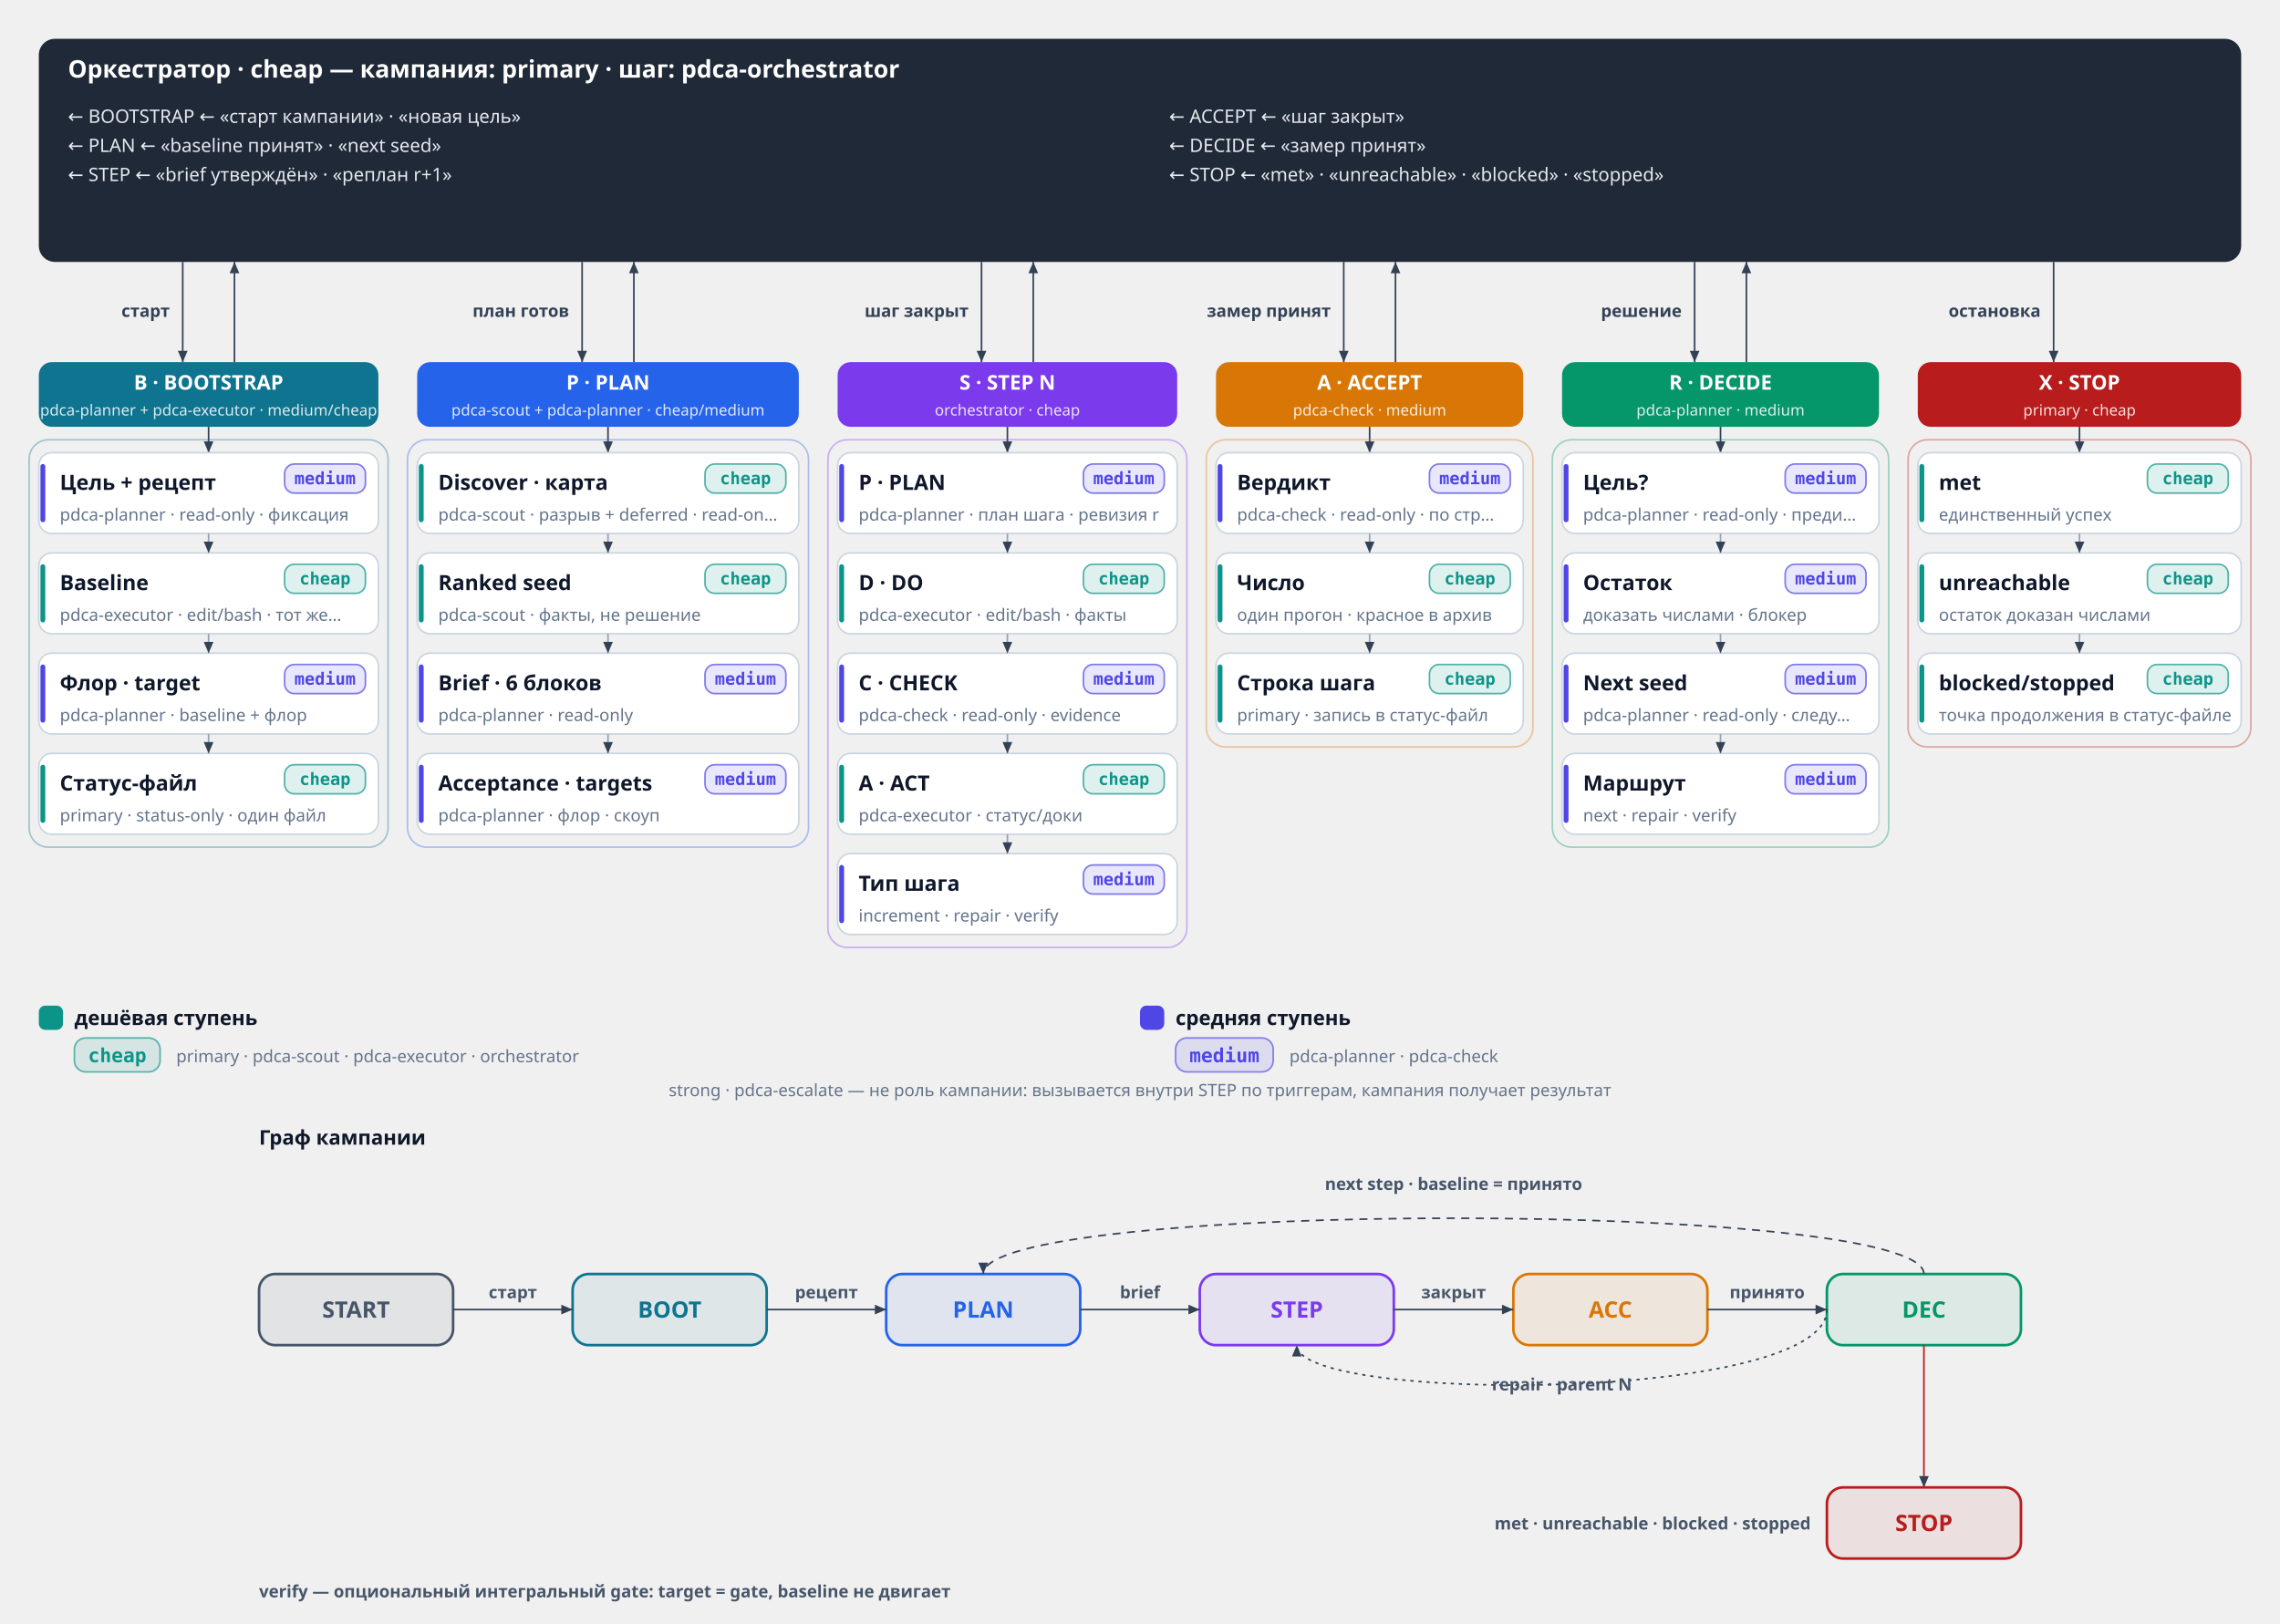
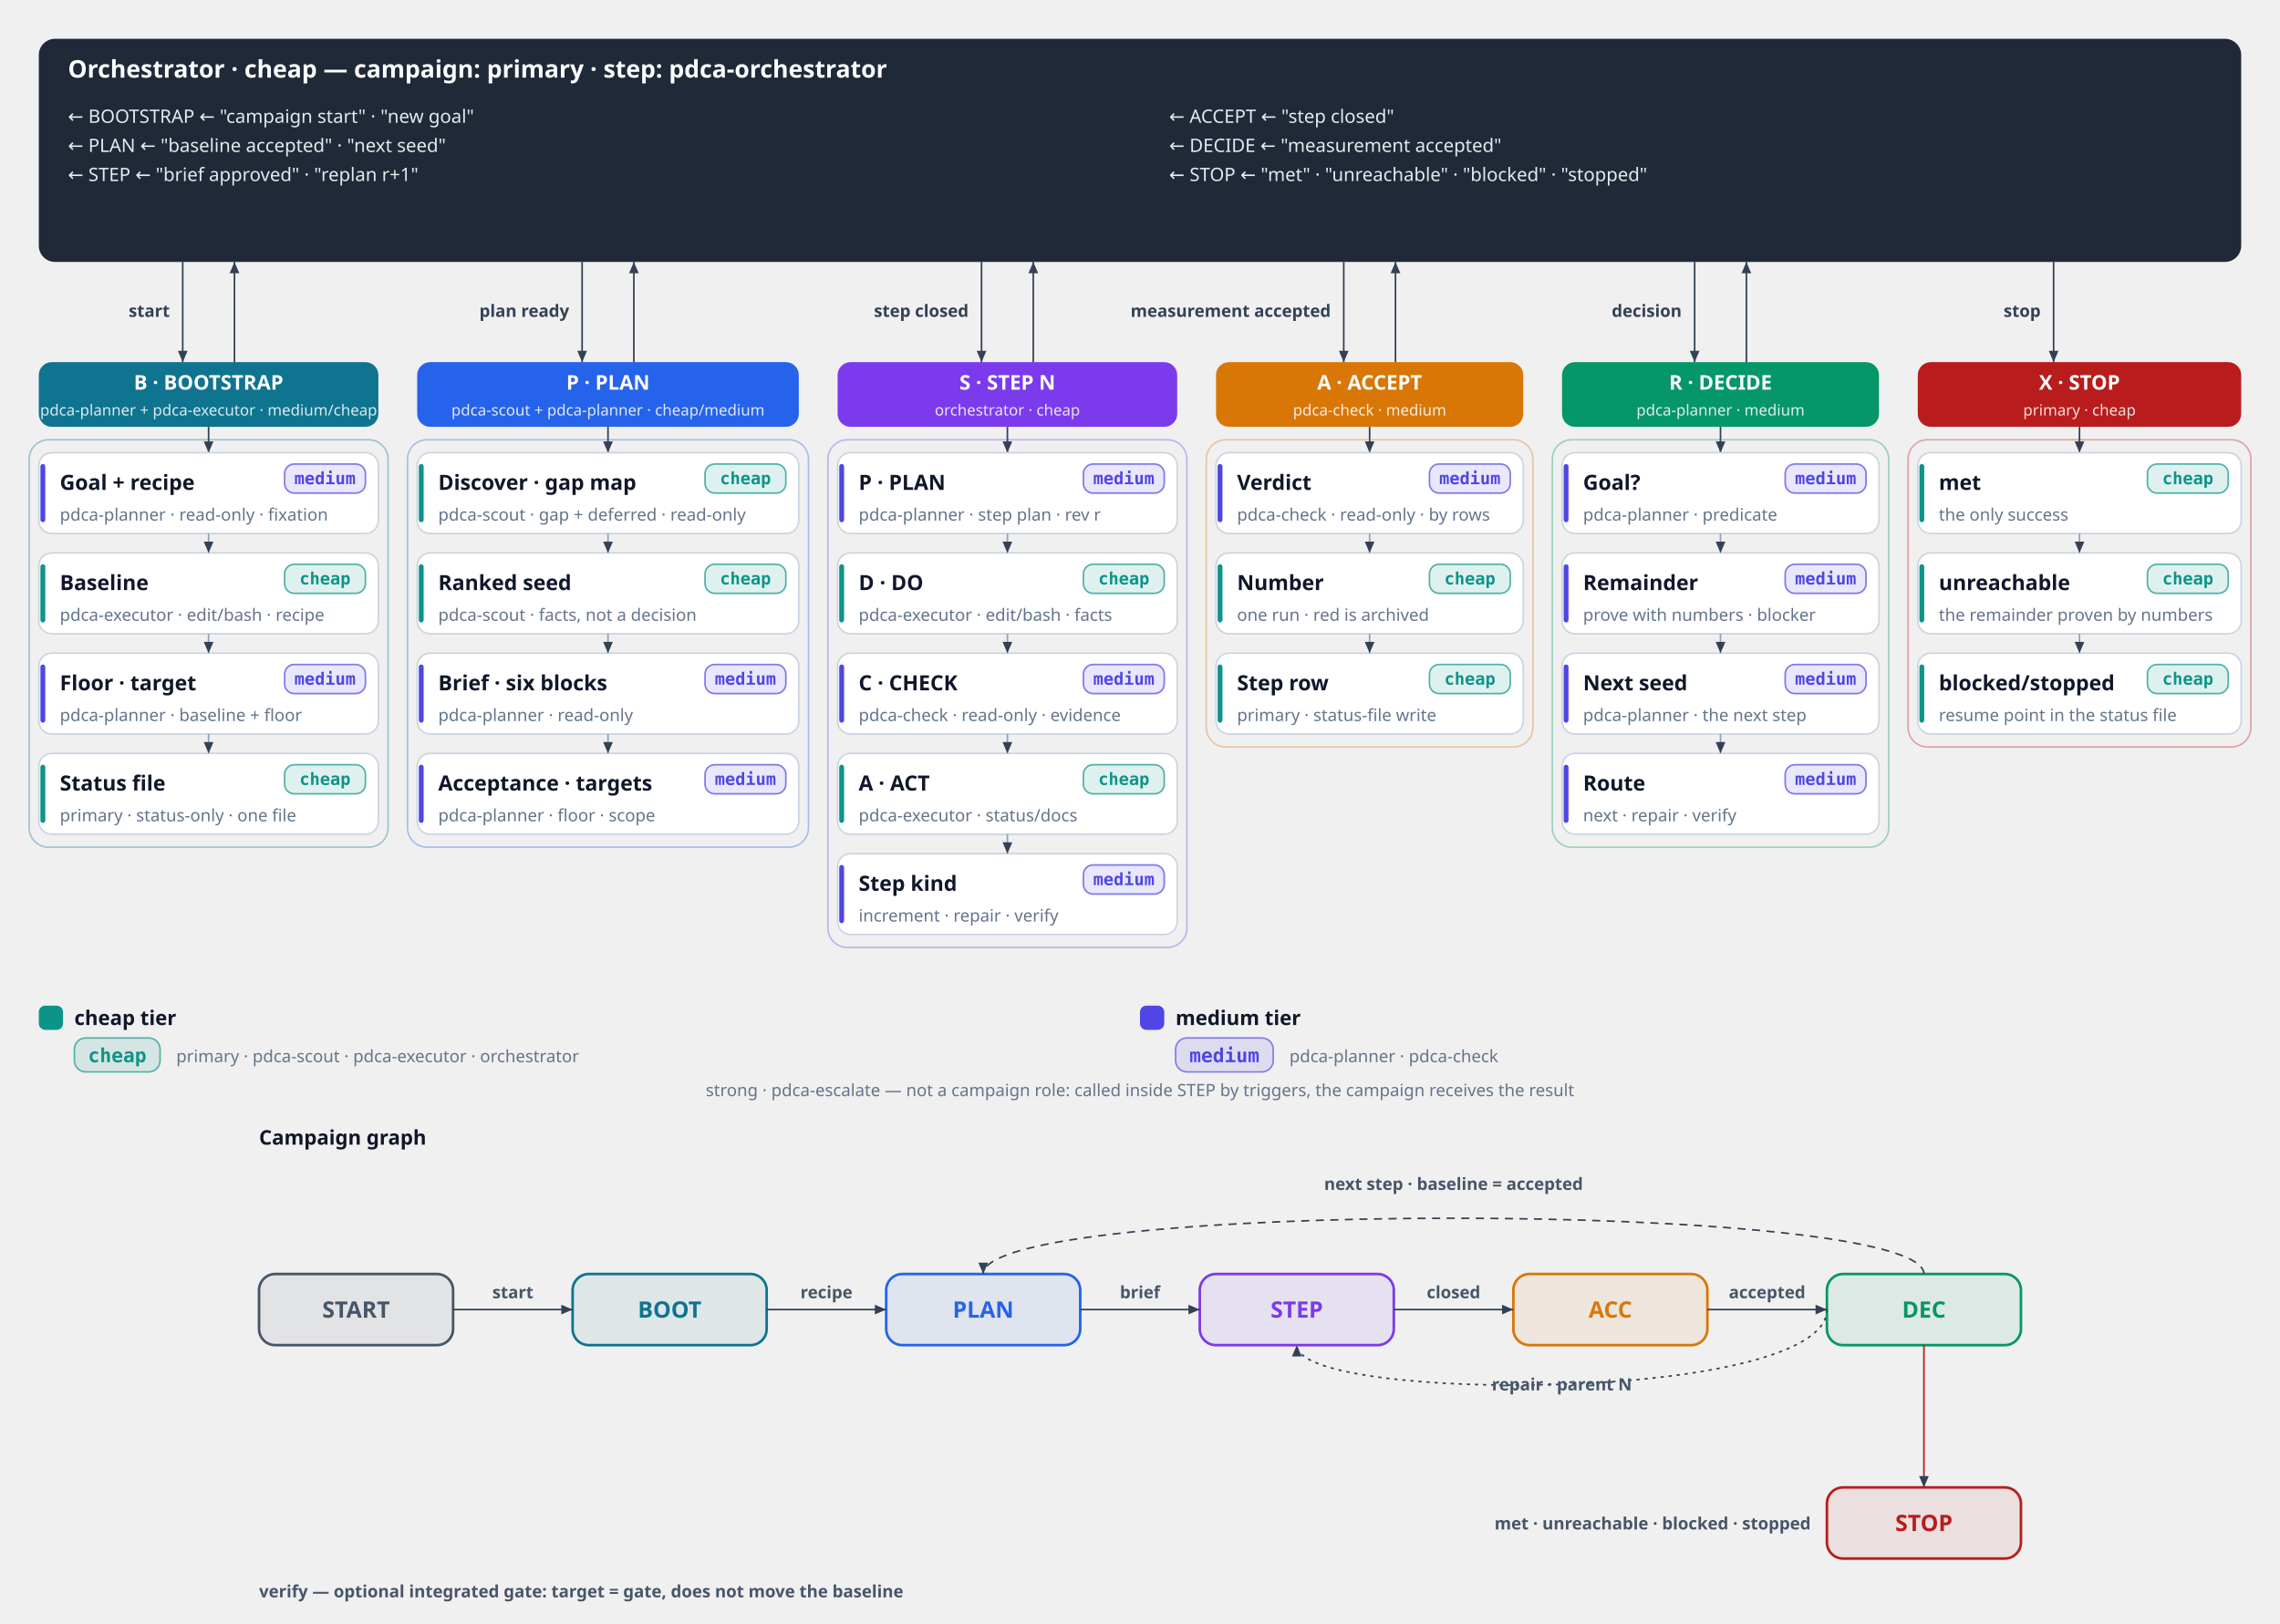
<svg xmlns="http://www.w3.org/2000/svg" viewBox="0 0 1410 1004" width="1410" font-family="Segoe UI, system-ui, sans-serif">
  <defs>
    <marker id="arrow" markerWidth="9" markerHeight="9" refX="7" refY="3" orient="auto">
      <path d="M0,0 L7,3 L0,6 Z" fill="#334155" />
    </marker>
  </defs>
  <style>
.t{font-size:13px;font-weight:600;fill:#0f172a}
.s{font-size:10.5px;fill:#64748b}
.h{font-size:12.5px;font-weight:700;fill:#ffffff}
.ho{font-size:9.5px;fill:#ffffff;fill-opacity:0.85}
.g{font-size:10.5px;font-weight:600}
.band{fill:#1f2937}
.bt{fill:#ffffff;font-size:15px;font-weight:700}
.ol{fill:#e6e9ef;font-size:11.5px}
.lt{font-size:12.5px;font-weight:700;fill:#0f172a}
.ls{font-size:10.5px;fill:#64748b}
.lm{font-family:ui-monospace,Consolas,Menlo,monospace;font-size:12px;font-weight:700}
.bm{font-family:ui-monospace,Consolas,Menlo,monospace;font-size:10.5px;font-weight:700}
.st{font-size:14px;font-weight:700}
</style>
  <rect x="24" y="24" width="1362" height="138" rx="10" class="band" />
-   <text x="42" y="48" class="bt">Оркестратор · cheap — кампания: primary · шаг: pdca-orchestrator</text>
-   <text x="42" y="76" class="ol">← BOOTSTRAP ← «старт кампании» · «новая цель»</text>
-   <text x="42" y="94" class="ol">← PLAN ← «baseline принят» · «next seed»</text>
-   <text x="42" y="112" class="ol">← STEP ← «brief утверждён» · «реплан r+1»</text>
-   <text x="723.0" y="76" class="ol">← ACCEPT ← «шаг закрыт»</text>
-   <text x="723.0" y="94" class="ol">← DECIDE ← «замер принят»</text>
-   <text x="723.0" y="112" class="ol">← STOP ← «met» · «unreachable» · «blocked» · «stopped»</text>
+   <text x="42" y="48" class="bt">Orchestrator · cheap — campaign: primary · step: pdca-orchestrator</text>
+   <text x="42" y="76" class="ol">← BOOTSTRAP ← "campaign start" · "new goal"</text>
+   <text x="42" y="94" class="ol">← PLAN ← "baseline accepted" · "next seed"</text>
+   <text x="42" y="112" class="ol">← STEP ← "brief approved" · "replan r+1"</text>
+   <text x="723.0" y="76" class="ol">← ACCEPT ← "step closed"</text>
+   <text x="723.0" y="94" class="ol">← DECIDE ← "measurement accepted"</text>
+   <text x="723.0" y="112" class="ol">← STOP ← "met" · "unreachable" · "blocked" · "stopped"</text>
  <rect x="24" y="224" width="210" height="40" rx="8" fill="#0e7490" />
  <text x="129.0" y="241" class="h" text-anchor="middle">B · BOOTSTRAP</text>
  <text x="129.0" y="257" class="ho" text-anchor="middle">pdca-planner + pdca-executor · medium/cheap</text>
  <polyline points="129.0,264 129.0,280" fill="none" stroke="#334155" marker-end="url(#arrow)" />
  <rect x="24" y="280" width="210" height="50" rx="8" fill="#ffffff" stroke="#cbd5e1" stroke-width="1" />
  <rect x="25" y="287" width="3" height="36" rx="1.5" fill="#4f46e5" />
  <rect x="176" y="287" width="50" height="18" rx="6" fill="#4f46e5" fill-opacity="0.13" stroke="#4f46e5" stroke-opacity="0.7" />
  <text x="201.0" y="299.5" class="bm" fill="#4f46e5" text-anchor="middle">medium</text>
-   <text x="37" y="303" class="t">Цель + рецепт</text>
-   <text x="37" y="322" class="s">pdca-planner · read-only · фиксация</text>
+   <text x="37" y="303" class="t">Goal + recipe</text>
+   <text x="37" y="322" class="s">pdca-planner · read-only · fixation</text>
  <rect x="24" y="342" width="210" height="50" rx="8" fill="#ffffff" stroke="#cbd5e1" stroke-width="1" />
  <rect x="25" y="349" width="3" height="36" rx="1.5" fill="#0d9488" />
  <rect x="176" y="349" width="50" height="18" rx="6" fill="#0d9488" fill-opacity="0.13" stroke="#0d9488" stroke-opacity="0.7" />
  <text x="201.0" y="361.5" class="bm" fill="#0d9488" text-anchor="middle">cheap</text>
  <text x="37" y="365" class="t">Baseline</text>
-   <text x="37" y="384" class="s">pdca-executor · edit/bash · тот же…</text>
+   <text x="37" y="384" class="s">pdca-executor · edit/bash · recipe</text>
  <polyline points="129.0,330 129.0,342" fill="none" stroke="#94a3b8" marker-end="url(#arrow)" />
  <rect x="24" y="404" width="210" height="50" rx="8" fill="#ffffff" stroke="#cbd5e1" stroke-width="1" />
  <rect x="25" y="411" width="3" height="36" rx="1.5" fill="#4f46e5" />
  <rect x="176" y="411" width="50" height="18" rx="6" fill="#4f46e5" fill-opacity="0.13" stroke="#4f46e5" stroke-opacity="0.7" />
  <text x="201.0" y="423.5" class="bm" fill="#4f46e5" text-anchor="middle">medium</text>
-   <text x="37" y="427" class="t">Флор · target</text>
-   <text x="37" y="446" class="s">pdca-planner · baseline + флор</text>
+   <text x="37" y="427" class="t">Floor · target</text>
+   <text x="37" y="446" class="s">pdca-planner · baseline + floor</text>
  <polyline points="129.0,392 129.0,404" fill="none" stroke="#94a3b8" marker-end="url(#arrow)" />
  <rect x="24" y="466" width="210" height="50" rx="8" fill="#ffffff" stroke="#cbd5e1" stroke-width="1" />
  <rect x="25" y="473" width="3" height="36" rx="1.5" fill="#0d9488" />
  <rect x="176" y="473" width="50" height="18" rx="6" fill="#0d9488" fill-opacity="0.13" stroke="#0d9488" stroke-opacity="0.7" />
  <text x="201.0" y="485.5" class="bm" fill="#0d9488" text-anchor="middle">cheap</text>
-   <text x="37" y="489" class="t">Статус-файл</text>
-   <text x="37" y="508" class="s">primary · status-only · один файл</text>
+   <text x="37" y="489" class="t">Status file</text>
+   <text x="37" y="508" class="s">primary · status-only · one file</text>
  <polyline points="129.0,454 129.0,466" fill="none" stroke="#94a3b8" marker-end="url(#arrow)" />
  <rect x="18" y="272" width="222" height="252" rx="12" fill="none" stroke="#0e7490" stroke-opacity="0.35" stroke-width="1" />
  <rect x="258" y="224" width="236" height="40" rx="8" fill="#2563eb" />
  <text x="376.0" y="241" class="h" text-anchor="middle">P · PLAN</text>
  <text x="376.0" y="257" class="ho" text-anchor="middle">pdca-scout + pdca-planner · cheap/medium</text>
  <polyline points="376.0,264 376.0,280" fill="none" stroke="#334155" marker-end="url(#arrow)" />
  <rect x="258" y="280" width="236" height="50" rx="8" fill="#ffffff" stroke="#cbd5e1" stroke-width="1" />
  <rect x="259" y="287" width="3" height="36" rx="1.5" fill="#0d9488" />
  <rect x="436" y="287" width="50" height="18" rx="6" fill="#0d9488" fill-opacity="0.13" stroke="#0d9488" stroke-opacity="0.7" />
  <text x="461.0" y="299.5" class="bm" fill="#0d9488" text-anchor="middle">cheap</text>
-   <text x="271" y="303" class="t">Discover · карта</text>
-   <text x="271" y="322" class="s">pdca-scout · разрыв + deferred · read-on…</text>
+   <text x="271" y="303" class="t">Discover · gap map</text>
+   <text x="271" y="322" class="s">pdca-scout · gap + deferred · read-only</text>
  <rect x="258" y="342" width="236" height="50" rx="8" fill="#ffffff" stroke="#cbd5e1" stroke-width="1" />
  <rect x="259" y="349" width="3" height="36" rx="1.5" fill="#0d9488" />
  <rect x="436" y="349" width="50" height="18" rx="6" fill="#0d9488" fill-opacity="0.13" stroke="#0d9488" stroke-opacity="0.7" />
  <text x="461.0" y="361.5" class="bm" fill="#0d9488" text-anchor="middle">cheap</text>
  <text x="271" y="365" class="t">Ranked seed</text>
-   <text x="271" y="384" class="s">pdca-scout · факты, не решение</text>
+   <text x="271" y="384" class="s">pdca-scout · facts, not a decision</text>
  <polyline points="376.0,330 376.0,342" fill="none" stroke="#94a3b8" marker-end="url(#arrow)" />
  <rect x="258" y="404" width="236" height="50" rx="8" fill="#ffffff" stroke="#cbd5e1" stroke-width="1" />
  <rect x="259" y="411" width="3" height="36" rx="1.5" fill="#4f46e5" />
  <rect x="436" y="411" width="50" height="18" rx="6" fill="#4f46e5" fill-opacity="0.13" stroke="#4f46e5" stroke-opacity="0.7" />
  <text x="461.0" y="423.5" class="bm" fill="#4f46e5" text-anchor="middle">medium</text>
-   <text x="271" y="427" class="t">Brief · 6 блоков</text>
+   <text x="271" y="427" class="t">Brief · six blocks</text>
  <text x="271" y="446" class="s">pdca-planner · read-only</text>
  <polyline points="376.0,392 376.0,404" fill="none" stroke="#94a3b8" marker-end="url(#arrow)" />
  <rect x="258" y="466" width="236" height="50" rx="8" fill="#ffffff" stroke="#cbd5e1" stroke-width="1" />
  <rect x="259" y="473" width="3" height="36" rx="1.5" fill="#4f46e5" />
  <rect x="436" y="473" width="50" height="18" rx="6" fill="#4f46e5" fill-opacity="0.13" stroke="#4f46e5" stroke-opacity="0.7" />
  <text x="461.0" y="485.5" class="bm" fill="#4f46e5" text-anchor="middle">medium</text>
  <text x="271" y="489" class="t">Acceptance · targets</text>
-   <text x="271" y="508" class="s">pdca-planner · флор · скоуп</text>
+   <text x="271" y="508" class="s">pdca-planner · floor · scope</text>
  <polyline points="376.0,454 376.0,466" fill="none" stroke="#94a3b8" marker-end="url(#arrow)" />
  <rect x="252" y="272" width="248" height="252" rx="12" fill="none" stroke="#2563eb" stroke-opacity="0.35" stroke-width="1" />
  <rect x="518" y="224" width="210" height="40" rx="8" fill="#7c3aed" />
  <text x="623.0" y="241" class="h" text-anchor="middle">S · STEP N</text>
  <text x="623.0" y="257" class="ho" text-anchor="middle">orchestrator · cheap</text>
  <polyline points="623.0,264 623.0,280" fill="none" stroke="#334155" marker-end="url(#arrow)" />
  <rect x="518" y="280" width="210" height="50" rx="8" fill="#ffffff" stroke="#cbd5e1" stroke-width="1" />
  <rect x="519" y="287" width="3" height="36" rx="1.5" fill="#4f46e5" />
  <rect x="670" y="287" width="50" height="18" rx="6" fill="#4f46e5" fill-opacity="0.13" stroke="#4f46e5" stroke-opacity="0.7" />
  <text x="695.0" y="299.5" class="bm" fill="#4f46e5" text-anchor="middle">medium</text>
  <text x="531" y="303" class="t">P · PLAN</text>
-   <text x="531" y="322" class="s">pdca-planner · план шага · ревизия r</text>
+   <text x="531" y="322" class="s">pdca-planner · step plan · rev r</text>
  <rect x="518" y="342" width="210" height="50" rx="8" fill="#ffffff" stroke="#cbd5e1" stroke-width="1" />
  <rect x="519" y="349" width="3" height="36" rx="1.5" fill="#0d9488" />
  <rect x="670" y="349" width="50" height="18" rx="6" fill="#0d9488" fill-opacity="0.13" stroke="#0d9488" stroke-opacity="0.7" />
  <text x="695.0" y="361.5" class="bm" fill="#0d9488" text-anchor="middle">cheap</text>
  <text x="531" y="365" class="t">D · DO</text>
-   <text x="531" y="384" class="s">pdca-executor · edit/bash · факты</text>
+   <text x="531" y="384" class="s">pdca-executor · edit/bash · facts</text>
  <polyline points="623.0,330 623.0,342" fill="none" stroke="#94a3b8" marker-end="url(#arrow)" />
  <rect x="518" y="404" width="210" height="50" rx="8" fill="#ffffff" stroke="#cbd5e1" stroke-width="1" />
  <rect x="519" y="411" width="3" height="36" rx="1.5" fill="#4f46e5" />
  <rect x="670" y="411" width="50" height="18" rx="6" fill="#4f46e5" fill-opacity="0.13" stroke="#4f46e5" stroke-opacity="0.7" />
  <text x="695.0" y="423.5" class="bm" fill="#4f46e5" text-anchor="middle">medium</text>
  <text x="531" y="427" class="t">C · CHECK</text>
  <text x="531" y="446" class="s">pdca-check · read-only · evidence</text>
  <polyline points="623.0,392 623.0,404" fill="none" stroke="#94a3b8" marker-end="url(#arrow)" />
  <rect x="518" y="466" width="210" height="50" rx="8" fill="#ffffff" stroke="#cbd5e1" stroke-width="1" />
  <rect x="519" y="473" width="3" height="36" rx="1.5" fill="#0d9488" />
  <rect x="670" y="473" width="50" height="18" rx="6" fill="#0d9488" fill-opacity="0.13" stroke="#0d9488" stroke-opacity="0.7" />
  <text x="695.0" y="485.5" class="bm" fill="#0d9488" text-anchor="middle">cheap</text>
  <text x="531" y="489" class="t">A · ACT</text>
-   <text x="531" y="508" class="s">pdca-executor · статус/доки</text>
+   <text x="531" y="508" class="s">pdca-executor · status/docs</text>
  <polyline points="623.0,454 623.0,466" fill="none" stroke="#94a3b8" marker-end="url(#arrow)" />
  <rect x="518" y="528" width="210" height="50" rx="8" fill="#ffffff" stroke="#cbd5e1" stroke-width="1" />
  <rect x="519" y="535" width="3" height="36" rx="1.5" fill="#4f46e5" />
  <rect x="670" y="535" width="50" height="18" rx="6" fill="#4f46e5" fill-opacity="0.13" stroke="#4f46e5" stroke-opacity="0.7" />
  <text x="695.0" y="547.5" class="bm" fill="#4f46e5" text-anchor="middle">medium</text>
-   <text x="531" y="551" class="t">Тип шага</text>
+   <text x="531" y="551" class="t">Step kind</text>
  <text x="531" y="570" class="s">increment · repair · verify</text>
  <polyline points="623.0,516 623.0,528" fill="none" stroke="#94a3b8" marker-end="url(#arrow)" />
  <rect x="512" y="272" width="222" height="314" rx="12" fill="none" stroke="#7c3aed" stroke-opacity="0.35" stroke-width="1" />
  <rect x="752" y="224" width="190" height="40" rx="8" fill="#d97706" />
  <text x="847.0" y="241" class="h" text-anchor="middle">A · ACCEPT</text>
  <text x="847.0" y="257" class="ho" text-anchor="middle">pdca-check · medium</text>
  <polyline points="847.0,264 847.0,280" fill="none" stroke="#334155" marker-end="url(#arrow)" />
  <rect x="752" y="280" width="190" height="50" rx="8" fill="#ffffff" stroke="#cbd5e1" stroke-width="1" />
  <rect x="753" y="287" width="3" height="36" rx="1.5" fill="#4f46e5" />
  <rect x="884" y="287" width="50" height="18" rx="6" fill="#4f46e5" fill-opacity="0.13" stroke="#4f46e5" stroke-opacity="0.7" />
  <text x="909.0" y="299.5" class="bm" fill="#4f46e5" text-anchor="middle">medium</text>
-   <text x="765" y="303" class="t">Вердикт</text>
-   <text x="765" y="322" class="s">pdca-check · read-only · по стр…</text>
+   <text x="765" y="303" class="t">Verdict</text>
+   <text x="765" y="322" class="s">pdca-check · read-only · by rows</text>
  <rect x="752" y="342" width="190" height="50" rx="8" fill="#ffffff" stroke="#cbd5e1" stroke-width="1" />
  <rect x="753" y="349" width="3" height="36" rx="1.5" fill="#0d9488" />
  <rect x="884" y="349" width="50" height="18" rx="6" fill="#0d9488" fill-opacity="0.13" stroke="#0d9488" stroke-opacity="0.7" />
  <text x="909.0" y="361.5" class="bm" fill="#0d9488" text-anchor="middle">cheap</text>
-   <text x="765" y="365" class="t">Число</text>
-   <text x="765" y="384" class="s">один прогон · красное в архив</text>
+   <text x="765" y="365" class="t">Number</text>
+   <text x="765" y="384" class="s">one run · red is archived</text>
  <polyline points="847.0,330 847.0,342" fill="none" stroke="#94a3b8" marker-end="url(#arrow)" />
  <rect x="752" y="404" width="190" height="50" rx="8" fill="#ffffff" stroke="#cbd5e1" stroke-width="1" />
  <rect x="753" y="411" width="3" height="36" rx="1.5" fill="#0d9488" />
  <rect x="884" y="411" width="50" height="18" rx="6" fill="#0d9488" fill-opacity="0.13" stroke="#0d9488" stroke-opacity="0.7" />
  <text x="909.0" y="423.5" class="bm" fill="#0d9488" text-anchor="middle">cheap</text>
-   <text x="765" y="427" class="t">Строка шага</text>
-   <text x="765" y="446" class="s">primary · запись в статус-файл</text>
+   <text x="765" y="427" class="t">Step row</text>
+   <text x="765" y="446" class="s">primary · status-file write</text>
  <polyline points="847.0,392 847.0,404" fill="none" stroke="#94a3b8" marker-end="url(#arrow)" />
  <rect x="746" y="272" width="202" height="190" rx="12" fill="none" stroke="#d97706" stroke-opacity="0.35" stroke-width="1" />
  <rect x="966" y="224" width="196" height="40" rx="8" fill="#059669" />
  <text x="1064.0" y="241" class="h" text-anchor="middle">R · DECIDE</text>
  <text x="1064.0" y="257" class="ho" text-anchor="middle">pdca-planner · medium</text>
  <polyline points="1064.0,264 1064.0,280" fill="none" stroke="#334155" marker-end="url(#arrow)" />
  <rect x="966" y="280" width="196" height="50" rx="8" fill="#ffffff" stroke="#cbd5e1" stroke-width="1" />
  <rect x="967" y="287" width="3" height="36" rx="1.5" fill="#4f46e5" />
  <rect x="1104" y="287" width="50" height="18" rx="6" fill="#4f46e5" fill-opacity="0.13" stroke="#4f46e5" stroke-opacity="0.7" />
  <text x="1129.0" y="299.5" class="bm" fill="#4f46e5" text-anchor="middle">medium</text>
-   <text x="979" y="303" class="t">Цель?</text>
-   <text x="979" y="322" class="s">pdca-planner · read-only · преди…</text>
+   <text x="979" y="303" class="t">Goal?</text>
+   <text x="979" y="322" class="s">pdca-planner · predicate</text>
  <rect x="966" y="342" width="196" height="50" rx="8" fill="#ffffff" stroke="#cbd5e1" stroke-width="1" />
  <rect x="967" y="349" width="3" height="36" rx="1.5" fill="#4f46e5" />
  <rect x="1104" y="349" width="50" height="18" rx="6" fill="#4f46e5" fill-opacity="0.13" stroke="#4f46e5" stroke-opacity="0.7" />
  <text x="1129.0" y="361.5" class="bm" fill="#4f46e5" text-anchor="middle">medium</text>
-   <text x="979" y="365" class="t">Остаток</text>
-   <text x="979" y="384" class="s">доказать числами · блокер</text>
+   <text x="979" y="365" class="t">Remainder</text>
+   <text x="979" y="384" class="s">prove with numbers · blocker</text>
  <polyline points="1064.0,330 1064.0,342" fill="none" stroke="#94a3b8" marker-end="url(#arrow)" />
  <rect x="966" y="404" width="196" height="50" rx="8" fill="#ffffff" stroke="#cbd5e1" stroke-width="1" />
  <rect x="967" y="411" width="3" height="36" rx="1.5" fill="#4f46e5" />
  <rect x="1104" y="411" width="50" height="18" rx="6" fill="#4f46e5" fill-opacity="0.13" stroke="#4f46e5" stroke-opacity="0.7" />
  <text x="1129.0" y="423.5" class="bm" fill="#4f46e5" text-anchor="middle">medium</text>
  <text x="979" y="427" class="t">Next seed</text>
-   <text x="979" y="446" class="s">pdca-planner · read-only · следу…</text>
+   <text x="979" y="446" class="s">pdca-planner · the next step</text>
  <polyline points="1064.0,392 1064.0,404" fill="none" stroke="#94a3b8" marker-end="url(#arrow)" />
  <rect x="966" y="466" width="196" height="50" rx="8" fill="#ffffff" stroke="#cbd5e1" stroke-width="1" />
  <rect x="967" y="473" width="3" height="36" rx="1.5" fill="#4f46e5" />
  <rect x="1104" y="473" width="50" height="18" rx="6" fill="#4f46e5" fill-opacity="0.13" stroke="#4f46e5" stroke-opacity="0.7" />
  <text x="1129.0" y="485.5" class="bm" fill="#4f46e5" text-anchor="middle">medium</text>
-   <text x="979" y="489" class="t">Маршрут</text>
+   <text x="979" y="489" class="t">Route</text>
  <text x="979" y="508" class="s">next · repair · verify</text>
  <polyline points="1064.0,454 1064.0,466" fill="none" stroke="#94a3b8" marker-end="url(#arrow)" />
  <rect x="960" y="272" width="208" height="252" rx="12" fill="none" stroke="#059669" stroke-opacity="0.35" stroke-width="1" />
  <rect x="1186" y="224" width="200" height="40" rx="8" fill="#b91c1c" />
  <text x="1286.0" y="241" class="h" text-anchor="middle">X · STOP</text>
  <text x="1286.0" y="257" class="ho" text-anchor="middle">primary · cheap</text>
  <polyline points="1286.0,264 1286.0,280" fill="none" stroke="#334155" marker-end="url(#arrow)" />
  <rect x="1186" y="280" width="200" height="50" rx="8" fill="#ffffff" stroke="#cbd5e1" stroke-width="1" />
  <rect x="1187" y="287" width="3" height="36" rx="1.5" fill="#0d9488" />
  <rect x="1328" y="287" width="50" height="18" rx="6" fill="#0d9488" fill-opacity="0.13" stroke="#0d9488" stroke-opacity="0.7" />
  <text x="1353.0" y="299.5" class="bm" fill="#0d9488" text-anchor="middle">cheap</text>
  <text x="1199" y="303" class="t">met</text>
-   <text x="1199" y="322" class="s">единственный успех</text>
+   <text x="1199" y="322" class="s">the only success</text>
  <rect x="1186" y="342" width="200" height="50" rx="8" fill="#ffffff" stroke="#cbd5e1" stroke-width="1" />
  <rect x="1187" y="349" width="3" height="36" rx="1.5" fill="#0d9488" />
  <rect x="1328" y="349" width="50" height="18" rx="6" fill="#0d9488" fill-opacity="0.13" stroke="#0d9488" stroke-opacity="0.7" />
  <text x="1353.0" y="361.5" class="bm" fill="#0d9488" text-anchor="middle">cheap</text>
  <text x="1199" y="365" class="t">unreachable</text>
-   <text x="1199" y="384" class="s">остаток доказан числами</text>
+   <text x="1199" y="384" class="s">the remainder proven by numbers</text>
  <polyline points="1286.0,330 1286.0,342" fill="none" stroke="#94a3b8" marker-end="url(#arrow)" />
  <rect x="1186" y="404" width="200" height="50" rx="8" fill="#ffffff" stroke="#cbd5e1" stroke-width="1" />
  <rect x="1187" y="411" width="3" height="36" rx="1.5" fill="#0d9488" />
  <rect x="1328" y="411" width="50" height="18" rx="6" fill="#0d9488" fill-opacity="0.13" stroke="#0d9488" stroke-opacity="0.7" />
  <text x="1353.0" y="423.5" class="bm" fill="#0d9488" text-anchor="middle">cheap</text>
  <text x="1199" y="427" class="t">blocked/stopped</text>
-   <text x="1199" y="446" class="s">точка продолжения в статус-файле</text>
+   <text x="1199" y="446" class="s">resume point in the status file</text>
  <polyline points="1286.0,392 1286.0,404" fill="none" stroke="#94a3b8" marker-end="url(#arrow)" />
  <rect x="1180" y="272" width="212" height="190" rx="12" fill="none" stroke="#b91c1c" stroke-opacity="0.35" stroke-width="1" />
  <polyline points="113.0,162 113.0,224" fill="none" stroke="#334155" data-edge-id="dispatch_b" marker-end="url(#arrow)" />
-   <text x="105.0" y="196.0" class="g" fill="#334155" text-anchor="end">старт</text>
+   <text x="105.0" y="196.0" class="g" fill="#334155" text-anchor="end">start</text>
  <polyline points="145.0,224 145.0,162" fill="none" stroke="#334155" data-edge-id="return_b" marker-end="url(#arrow)" />
  <polyline points="360.0,162 360.0,224" fill="none" stroke="#334155" data-edge-id="dispatch_p" marker-end="url(#arrow)" />
-   <text x="352.0" y="196.0" class="g" fill="#334155" text-anchor="end">план готов</text>
+   <text x="352.0" y="196.0" class="g" fill="#334155" text-anchor="end">plan ready</text>
  <polyline points="392.0,224 392.0,162" fill="none" stroke="#334155" data-edge-id="return_p" marker-end="url(#arrow)" />
  <polyline points="607.0,162 607.0,224" fill="none" stroke="#334155" data-edge-id="dispatch_s" marker-end="url(#arrow)" />
-   <text x="599.0" y="196.0" class="g" fill="#334155" text-anchor="end">шаг закрыт</text>
+   <text x="599.0" y="196.0" class="g" fill="#334155" text-anchor="end">step closed</text>
  <polyline points="639.0,224 639.0,162" fill="none" stroke="#334155" data-edge-id="return_s" marker-end="url(#arrow)" />
  <polyline points="831.0,162 831.0,224" fill="none" stroke="#334155" data-edge-id="dispatch_a" marker-end="url(#arrow)" />
-   <text x="823.0" y="196.0" class="g" fill="#334155" text-anchor="end">замер принят</text>
+   <text x="823.0" y="196.0" class="g" fill="#334155" text-anchor="end">measurement accepted</text>
  <polyline points="863.0,224 863.0,162" fill="none" stroke="#334155" data-edge-id="return_a" marker-end="url(#arrow)" />
  <polyline points="1048.0,162 1048.0,224" fill="none" stroke="#334155" data-edge-id="dispatch_r" marker-end="url(#arrow)" />
-   <text x="1040.0" y="196.0" class="g" fill="#334155" text-anchor="end">решение</text>
+   <text x="1040.0" y="196.0" class="g" fill="#334155" text-anchor="end">decision</text>
  <polyline points="1080.0,224 1080.0,162" fill="none" stroke="#334155" data-edge-id="return_r" marker-end="url(#arrow)" />
  <polyline points="1270.0,162 1270.0,224" fill="none" stroke="#334155" data-edge-id="dispatch_x" marker-end="url(#arrow)" />
-   <text x="1262.0" y="196.0" class="g" fill="#334155" text-anchor="end">остановка</text>
+   <text x="1262.0" y="196.0" class="g" fill="#334155" text-anchor="end">stop</text>
  <rect x="24.0" y="622" width="15" height="15" rx="4" fill="#0d9488" />
-   <text x="46.0" y="634" class="lt">дешёвая ступень</text>
+   <text x="46.0" y="634" class="lt">cheap tier</text>
  <rect x="46.0" y="642" width="53.0" height="21" rx="7" fill="#0d9488" fill-opacity="0.12" stroke="#0d9488" stroke-opacity="0.65" />
  <text x="72.5" y="657" class="lm" fill="#0d9488" text-anchor="middle">cheap</text>
  <text x="109.0" y="657" class="ls">primary · pdca-scout · pdca-executor · orchestrator</text>
  <rect x="705.0" y="622" width="15" height="15" rx="4" fill="#4f46e5" />
-   <text x="727.0" y="634" class="lt">средняя ступень</text>
+   <text x="727.0" y="634" class="lt">medium tier</text>
  <rect x="727.0" y="642" width="60.4" height="21" rx="7" fill="#4f46e5" fill-opacity="0.12" stroke="#4f46e5" stroke-opacity="0.65" />
  <text x="757.2" y="657" class="lm" fill="#4f46e5" text-anchor="middle">medium</text>
  <text x="797.4" y="657" class="ls">pdca-planner · pdca-check</text>
-   <text x="705.0" y="678" class="ls" text-anchor="middle">strong · pdca-escalate — не роль кампании: вызывается внутри STEP по триггерам, кампания получает результат</text>
-   <text x="160.2" y="708" class="lt">Граф кампании</text>
+   <text x="705.0" y="678" class="ls" text-anchor="middle">strong · pdca-escalate — not a campaign role: called inside STEP by triggers, the campaign receives the result</text>
+   <text x="160.2" y="708" class="lt">Campaign graph</text>
  <rect x="160.2" y="788" width="120" height="44" rx="10" fill="#475569" fill-opacity="0.08" stroke="#475569" stroke-width="1.6" data-node-id="START" />
  <text x="220.2" y="815.0" class="st" fill="#475569" text-anchor="middle">START</text>
  <rect x="354.12" y="788" width="120" height="44" rx="10" fill="#0e7490" fill-opacity="0.08" stroke="#0e7490" stroke-width="1.6" data-node-id="BOOT" />
  <text x="414.12" y="815.0" class="st" fill="#0e7490" text-anchor="middle">BOOT</text>
  <rect x="548.04" y="788" width="120" height="44" rx="10" fill="#2563eb" fill-opacity="0.08" stroke="#2563eb" stroke-width="1.6" data-node-id="PLAN" />
  <text x="608.04" y="815.0" class="st" fill="#2563eb" text-anchor="middle">PLAN</text>
  <rect x="741.96" y="788" width="120" height="44" rx="10" fill="#7c3aed" fill-opacity="0.08" stroke="#7c3aed" stroke-width="1.6" data-node-id="STEP" />
  <text x="801.96" y="815.0" class="st" fill="#7c3aed" text-anchor="middle">STEP</text>
  <rect x="935.88" y="788" width="120" height="44" rx="10" fill="#d97706" fill-opacity="0.08" stroke="#d97706" stroke-width="1.6" data-node-id="ACC" />
  <text x="995.88" y="815.0" class="st" fill="#d97706" text-anchor="middle">ACC</text>
  <rect x="1129.8" y="788" width="120" height="44" rx="10" fill="#059669" fill-opacity="0.08" stroke="#059669" stroke-width="1.6" data-node-id="DEC" />
  <text x="1189.8" y="815.0" class="st" fill="#059669" text-anchor="middle">DEC</text>
  <polyline points="280.2,810.0 354.12,810.0" fill="none" stroke="#334155" data-edge-id="start_boot" marker-end="url(#arrow)" />
-   <text x="317.16" y="803.0" class="g" fill="#475569" text-anchor="middle">старт</text>
+   <text x="317.16" y="803.0" class="g" fill="#475569" text-anchor="middle">start</text>
  <polyline points="474.12,810.0 548.04,810.0" fill="none" stroke="#334155" data-edge-id="boot_plan" marker-end="url(#arrow)" />
-   <text x="511.08" y="803.0" class="g" fill="#475569" text-anchor="middle">рецепт</text>
+   <text x="511.08" y="803.0" class="g" fill="#475569" text-anchor="middle">recipe</text>
  <polyline points="668.04,810.0 741.96,810.0" fill="none" stroke="#334155" data-edge-id="plan_step" marker-end="url(#arrow)" />
  <text x="705.0" y="803.0" class="g" fill="#475569" text-anchor="middle">brief</text>
  <polyline points="861.96,810.0 935.88,810.0" fill="none" stroke="#334155" data-edge-id="step_acc" marker-end="url(#arrow)" />
-   <text x="898.92" y="803.0" class="g" fill="#475569" text-anchor="middle">закрыт</text>
+   <text x="898.92" y="803.0" class="g" fill="#475569" text-anchor="middle">closed</text>
  <polyline points="1055.88,810.0 1129.8,810.0" fill="none" stroke="#334155" data-edge-id="acc_dec" marker-end="url(#arrow)" />
-   <text x="1092.84" y="803.0" class="g" fill="#475569" text-anchor="middle">принято</text>
+   <text x="1092.84" y="803.0" class="g" fill="#475569" text-anchor="middle">accepted</text>
  <path d="M1189.8,788 C1189.8,742 608.04,742 608.04,788" fill="none" stroke="#334155" stroke-dasharray="5 4" marker-end="url(#arrow)" data-edge-id="decide_plan" />
-   <text x="898.92" y="736" class="g" fill="#475569" text-anchor="middle">next step · baseline = принято</text>
+   <text x="898.92" y="736" class="g" fill="#475569" text-anchor="middle">next step · baseline = accepted</text>
  <path d="M1129.8,810.0 C1129.8,868 801.96,868 801.96,832" fill="none" stroke="#334155" stroke-dasharray="2 3" marker-end="url(#arrow)" data-edge-id="decide_step" />
  <text x="965.88" y="860" class="g" fill="#475569" text-anchor="middle">repair · parent N</text>
  <polyline points="1189.8,832 1189.8,920" fill="none" stroke="#b91c1c" data-edge-id="decide_stop" marker-end="url(#arrow)" />
  <rect x="1129.8" y="920" width="120" height="44" rx="10" fill="#b91c1c" fill-opacity="0.08" stroke="#b91c1c" stroke-width="1.6" data-node-id="STOP" />
  <text x="1189.8" y="947.0" class="st" fill="#b91c1c" text-anchor="middle">STOP</text>
  <text x="1119.8" y="946.0" class="g" fill="#475569" text-anchor="end">met · unreachable · blocked · stopped</text>
-   <text x="160.2" y="988" class="g" fill="#475569" text-anchor="start">verify — опциональный интегральный gate: target = gate, baseline не двигает</text>
+   <text x="160.2" y="988" class="g" fill="#475569" text-anchor="start">verify — optional integrated gate: target = gate, does not move the baseline</text>
</svg>
